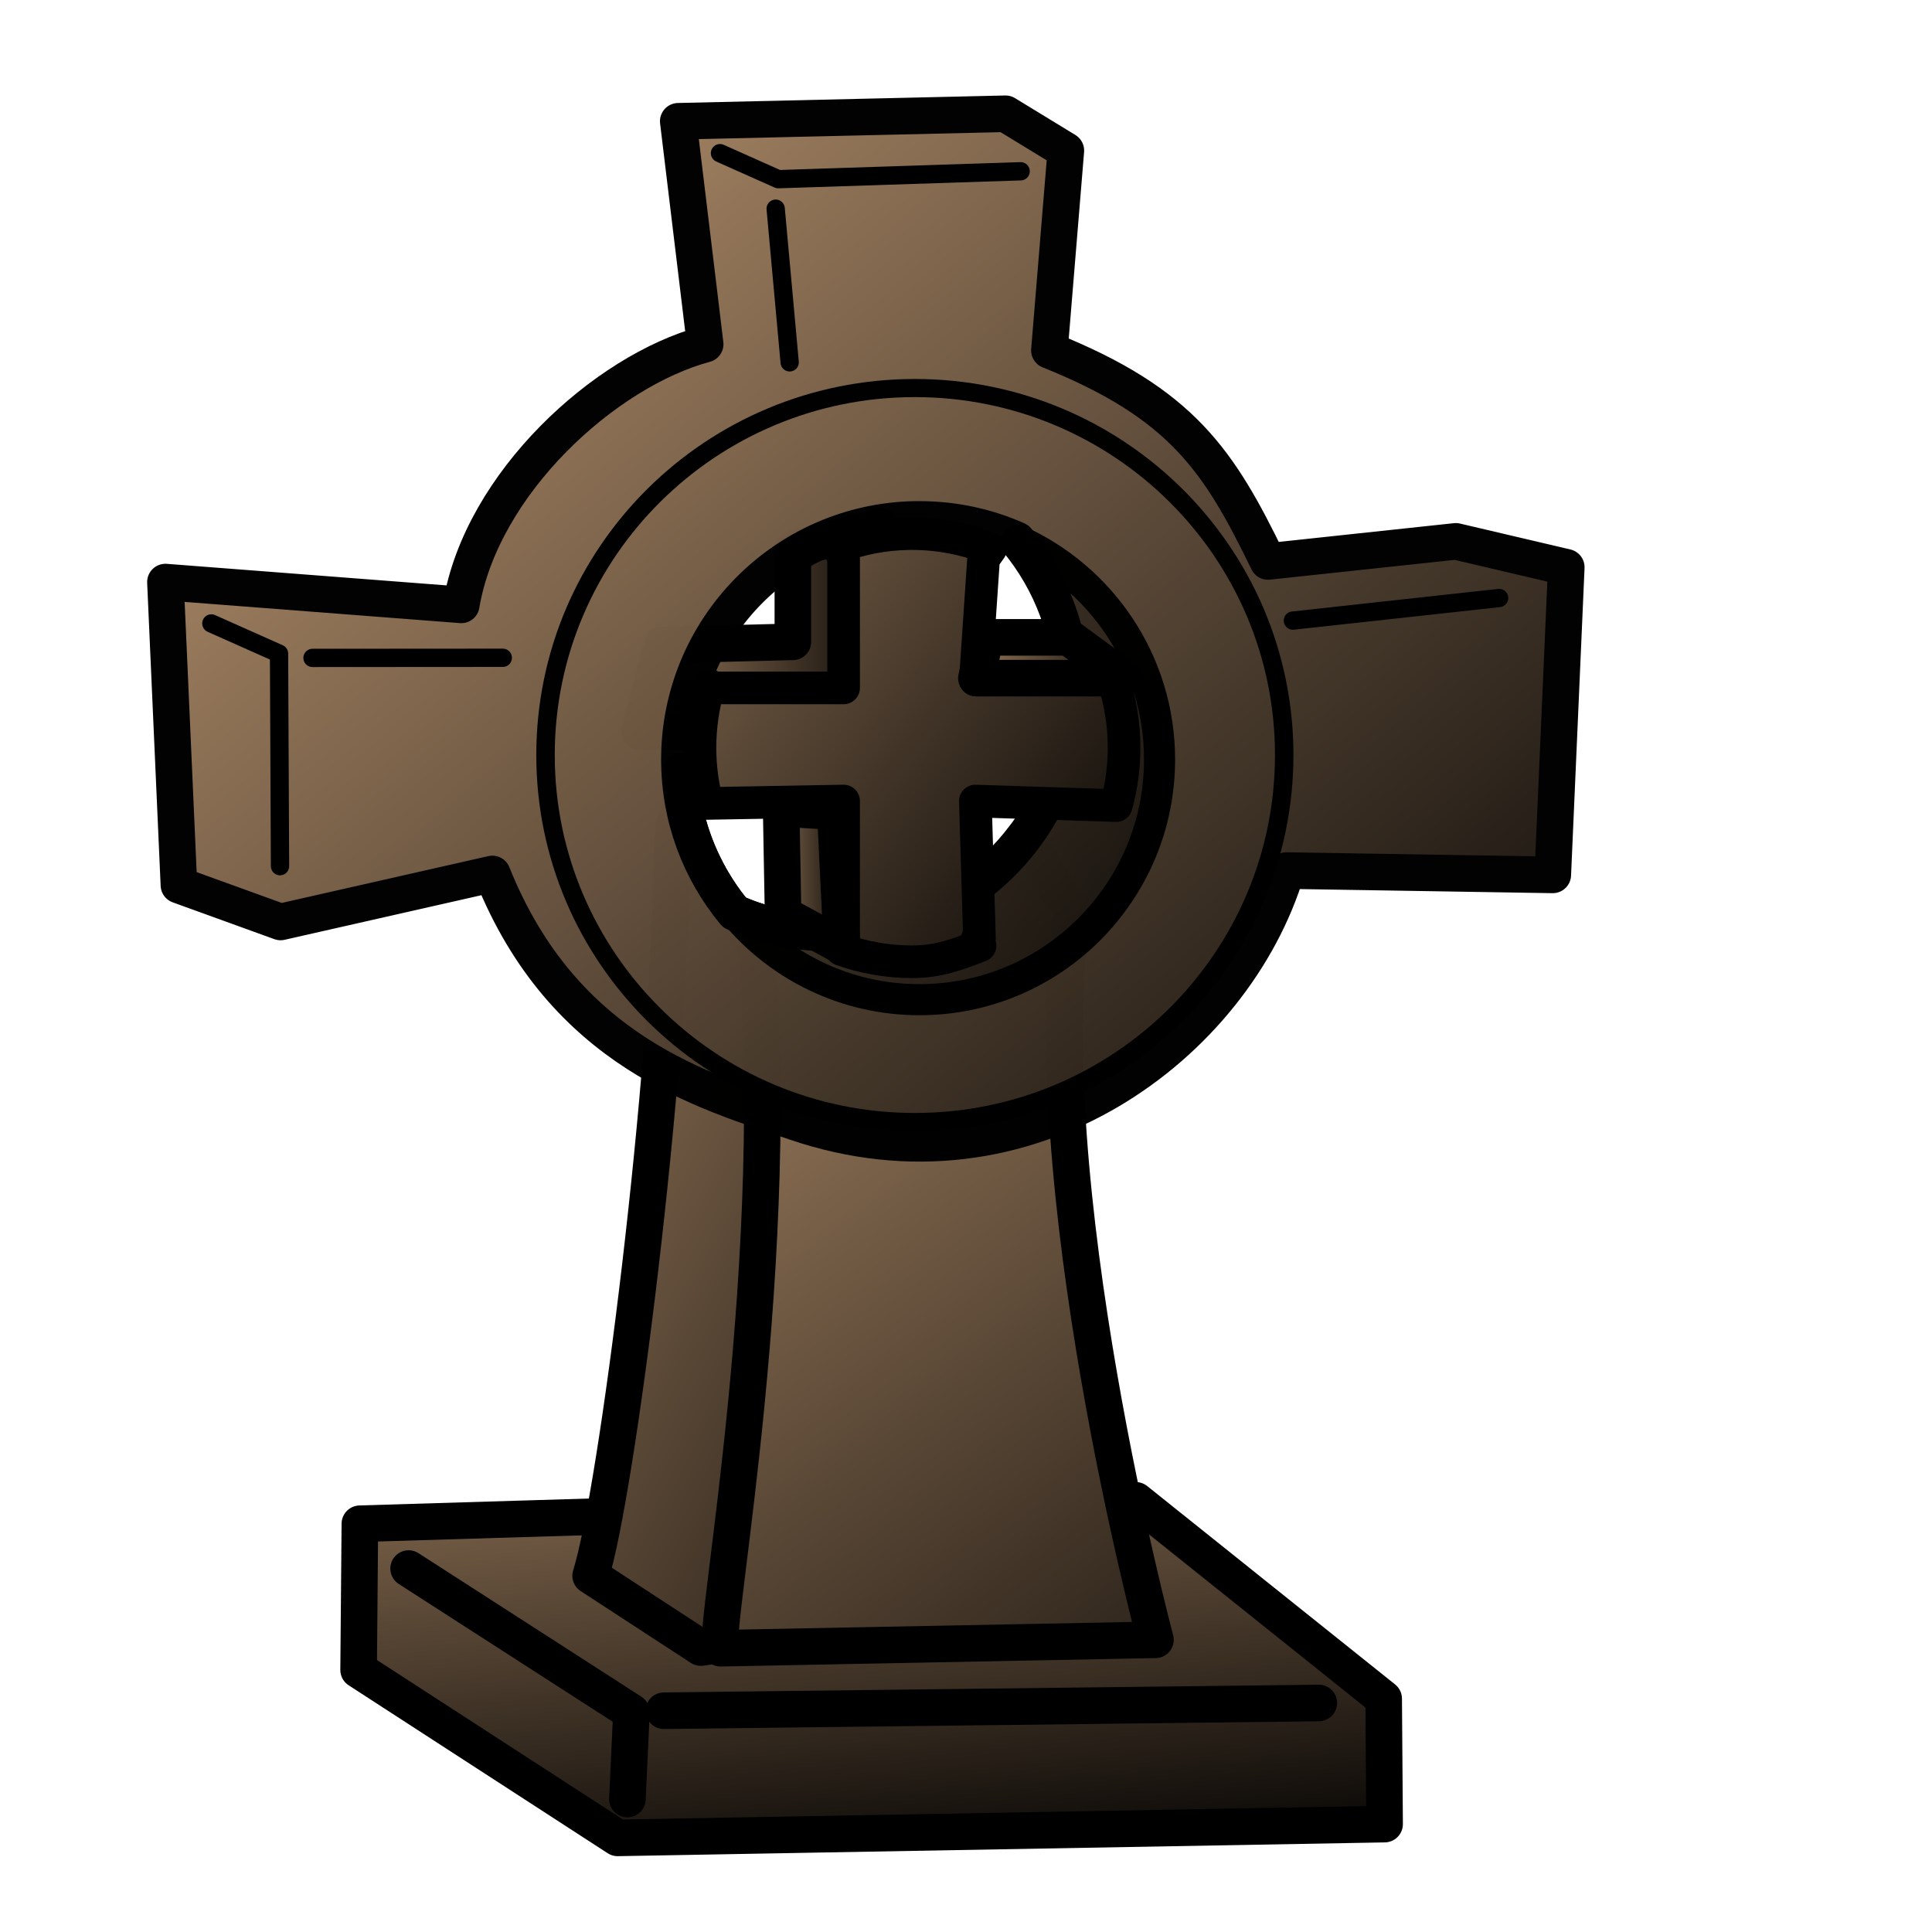
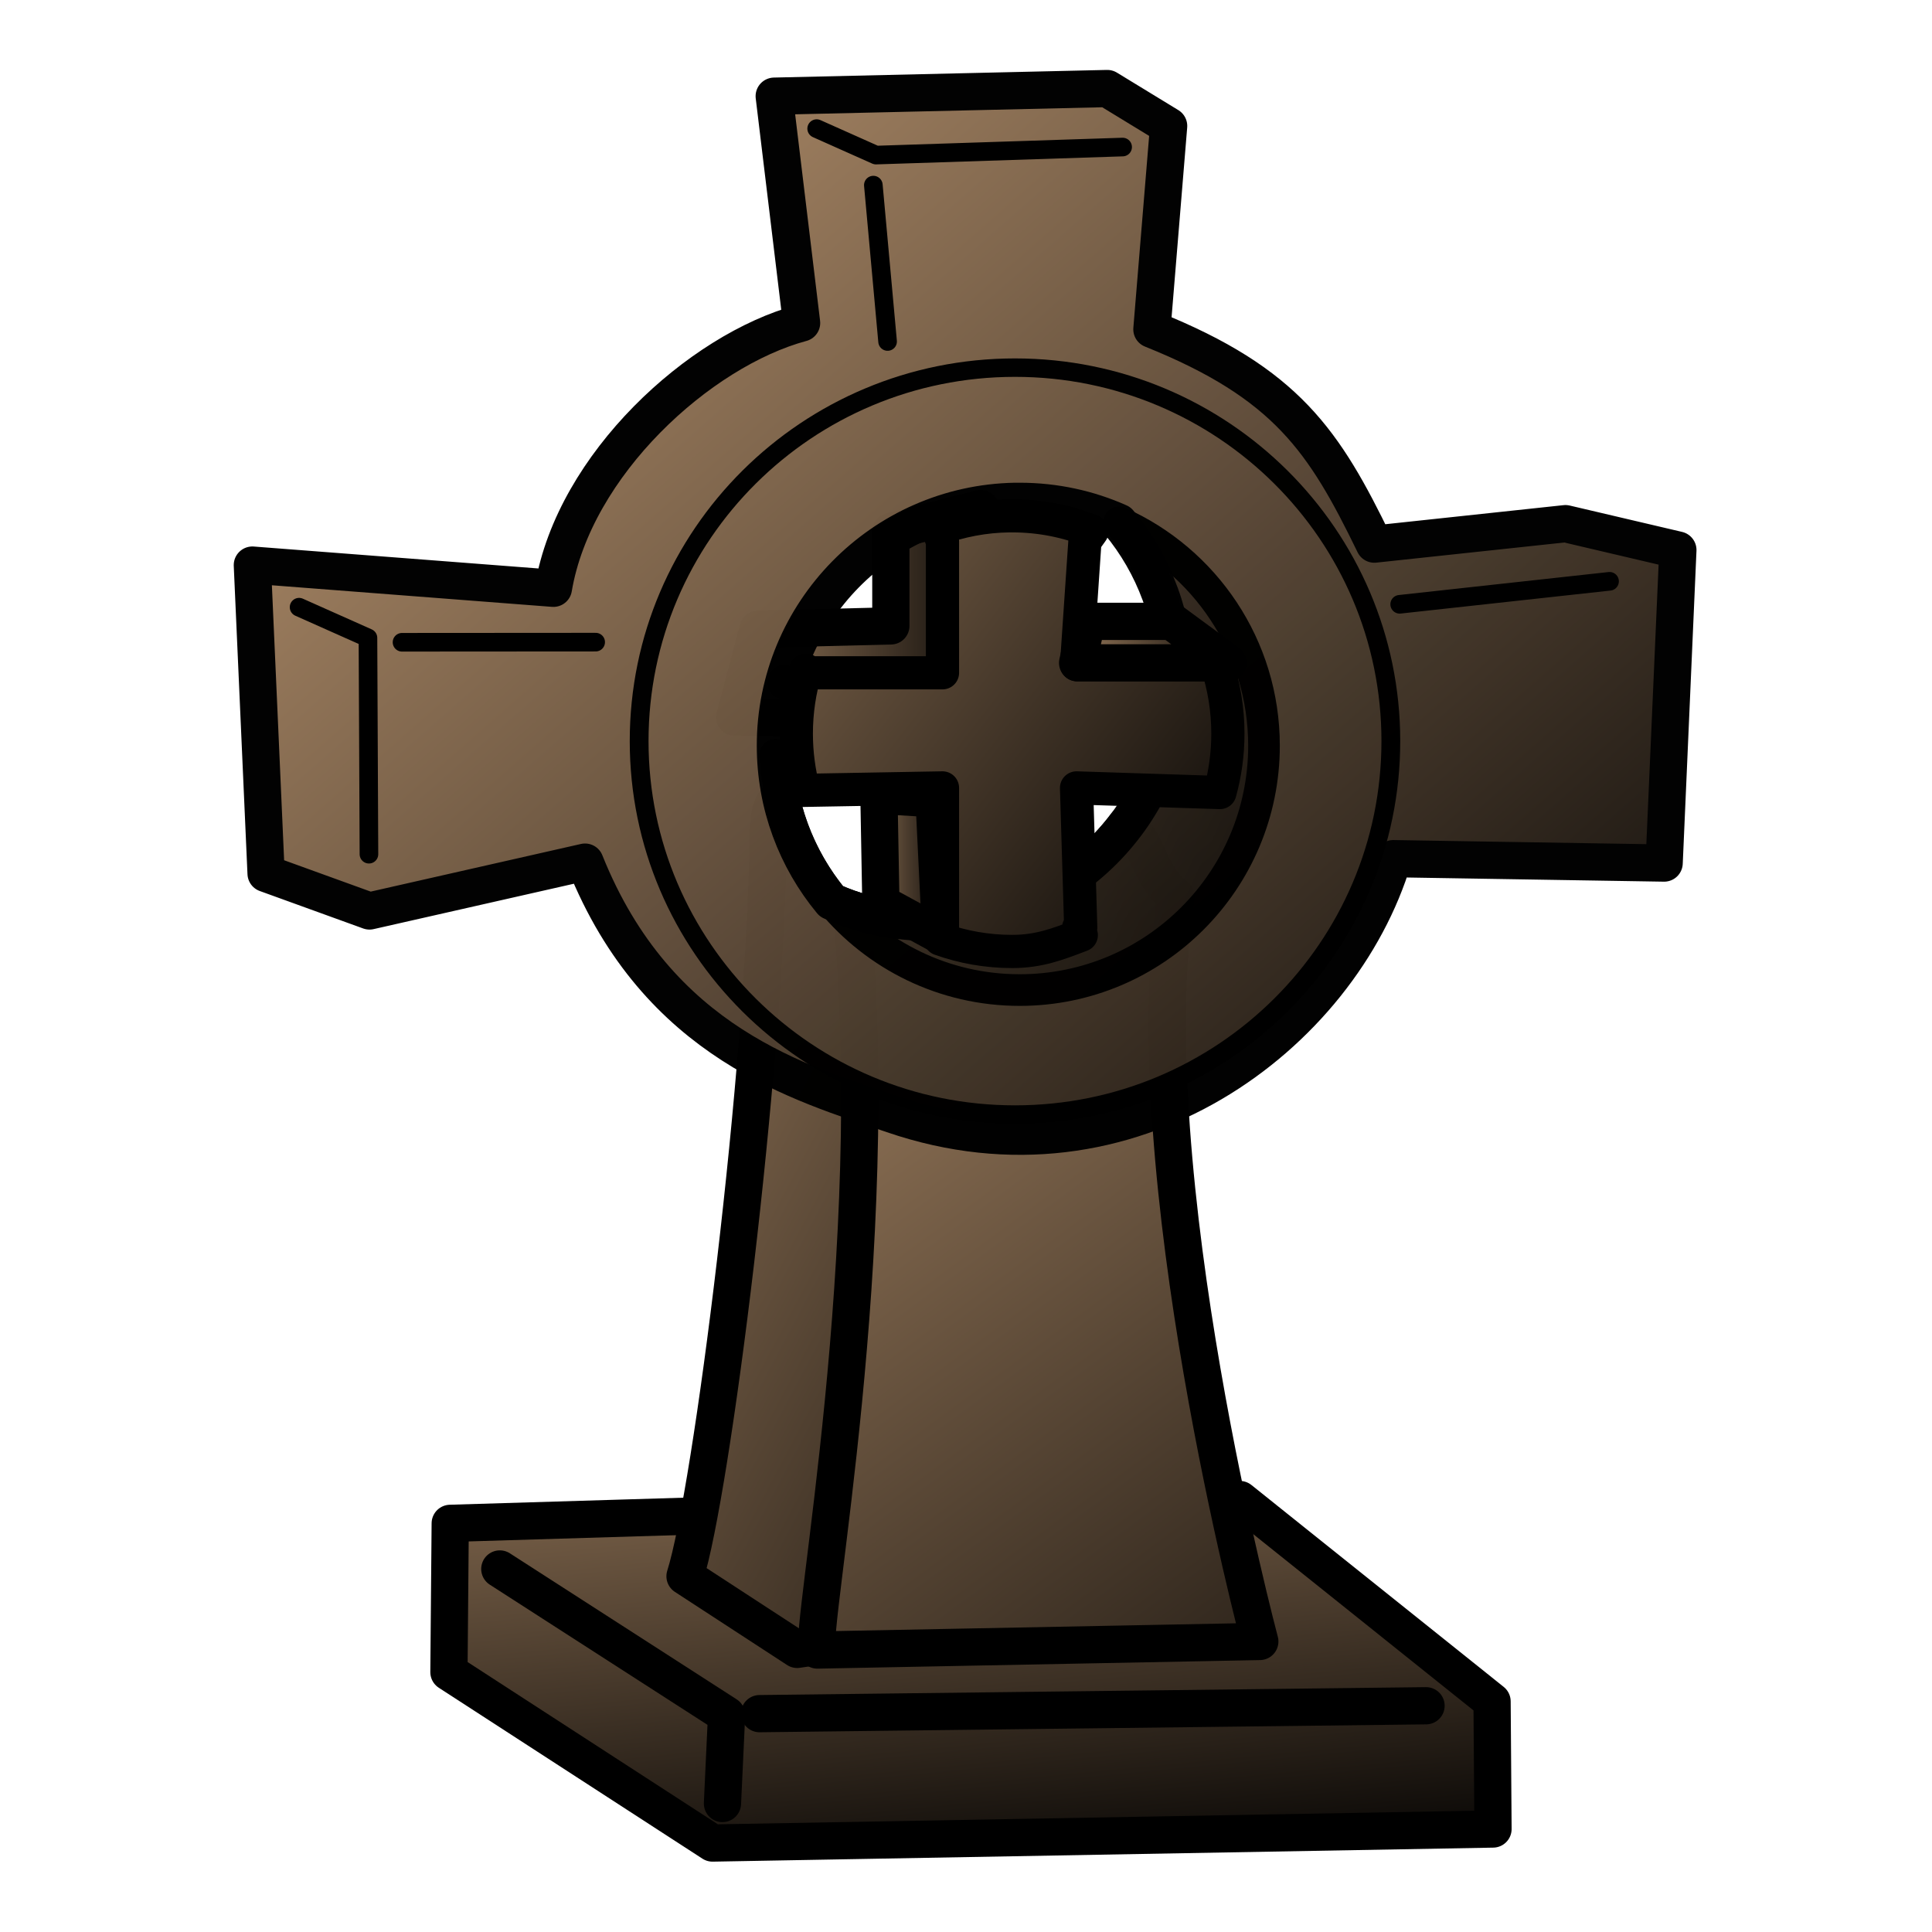
- <svg xmlns="http://www.w3.org/2000/svg" xmlns:xlink="http://www.w3.org/1999/xlink" overflow="hidden" viewBox="34 31 866 866" id="svg36220" version="1.0">
+ <svg xmlns="http://www.w3.org/2000/svg" xmlns:xlink="http://www.w3.org/1999/xlink" overflow="hidden" viewBox="-3 43 851 851" id="svg36220" version="1.0">
  <defs id="defs36222">
    <linearGradient id="linearGradient3347">
      <stop style="stop-color:black;stop-opacity:1;" offset="0" id="stop3349" />
      <stop style="stop-color:black;stop-opacity:0;" offset="1" id="stop3351" />
    </linearGradient>
    <linearGradient id="linearGradient5175">
      <stop style="stop-color:#a08060;stop-opacity:1;" offset="0" id="stop5177" />
      <stop style="stop-color:#000000;stop-opacity:1;" offset="1" id="stop5179" />
    </linearGradient>
    <linearGradient xlink:href="#linearGradient5175" id="linearGradient2273" gradientUnits="userSpaceOnUse" x1="416.048" y1="150.13" x2="825.858" y2="861.172" gradientTransform="matrix(0.554147,0,0,0.70605,220.5202,262.6425)" />
    <linearGradient xlink:href="#linearGradient5175" id="linearGradient2277" gradientUnits="userSpaceOnUse" x1="128.101" y1="181.865" x2="740.295" y2="596.775" gradientTransform="matrix(0.554147,0,0,0.70605,195.0293,238.4564)" />
    <linearGradient xlink:href="#linearGradient5175" id="linearGradient2225" x1="474.405" y1="587.786" x2="504.644" y2="893.36" gradientUnits="userSpaceOnUse" gradientTransform="matrix(0.955393,0,0,0.955393,-3.85768,25.10482)" />
    <linearGradient xlink:href="#linearGradient3347" id="linearGradient3353" x1="749.649" y1="506.85" x2="297.939" y2="301.256" gradientUnits="userSpaceOnUse" gradientTransform="matrix(1.034709,0,0,1.015443,-11.547,-1.140841)" />
    <linearGradient xlink:href="#linearGradient5175" id="linearGradient3371" gradientUnits="userSpaceOnUse" x1="217.996" y1="116.564" x2="650.225" y2="599.485" gradientTransform="matrix(1.034709,0,0,1.015443,-11.19194,51.60242)" />
    <linearGradient xlink:href="#linearGradient5175" id="linearGradient3590" gradientUnits="userSpaceOnUse" gradientTransform="matrix(0.907934,0,0,0.88605,9.67439,93.71704)" x1="474.405" y1="587.786" x2="504.644" y2="893.36" />
    <linearGradient xlink:href="#linearGradient5175" id="linearGradient2267" x1="242.747" y1="227.951" x2="563.464" y2="472.007" gradientUnits="userSpaceOnUse" gradientTransform="matrix(0.922671,0,0,0.905491,35.69338,34.19809)" />
    <linearGradient xlink:href="#linearGradient5175" id="linearGradient3152" x1="313.026" y1="310.022" x2="436.507" y2="310.022" gradientUnits="userSpaceOnUse" gradientTransform="matrix(1.034709,0,0,1.015443,-11.547,-1.140841)" />
    <linearGradient xlink:href="#linearGradient5175" id="linearGradient3160" x1="379.495" y1="419.623" x2="420.95" y2="419.623" gradientUnits="userSpaceOnUse" gradientTransform="matrix(1.034709,0,0,1.015443,-18.8635,0.295213)" />
    <linearGradient xlink:href="#linearGradient5175" id="linearGradient3170" x1="459" y1="322" x2="539" y2="322" gradientUnits="userSpaceOnUse" gradientTransform="matrix(1.034709,0,0,1.015443,-11.547,-1.140841)" />
  </defs>
  <g id="layer1">
    <path style="fill:url(#linearGradient3590);fill-opacity:1;fill-rule:evenodd;stroke:#000000;stroke-width:16.4;stroke-linecap:round;stroke-linejoin:round;stroke-miterlimit:4;stroke-dasharray:none;stroke-opacity:1" d="M 195.313,714 L 194.744,779.534 L 310.851,854.81 L 654.631,848.638 L 654.217,792.435 L 543.095,703.508 L 195.313,714 z " id="path2213" />
    <path style="fill:url(#linearGradient2277);fill-opacity:1;fill-rule:evenodd;stroke:#000000;stroke-width:16.4;stroke-linecap:round;stroke-linejoin:round;stroke-miterlimit:4;stroke-dasharray:none;stroke-opacity:1" d="M 340.901,393.962 C 337.476,395.42 335.523,400.64 335.404,410.336 C 334.137,513.809 310.457,700.388 298.736,737.308 L 348.144,769.517 L 521.943,744.036 C 521.943,744.036 460.134,546.696 393.833,448.51 C 383.057,447.199 372.762,444.296 363.212,440.037 C 352.36,426.926 344.568,411.21 340.901,393.962 z " id="path2275" />
    <path style="fill:url(#linearGradient2273);fill-opacity:1;fill-rule:evenodd;stroke:#000000;stroke-width:16.4;stroke-linecap:round;stroke-linejoin:round;stroke-miterlimit:4;stroke-dasharray:none;stroke-opacity:1" d="M 492.971,406.337 C 473.327,432.419 442.097,449.303 406.961,449.303 C 394.758,449.303 383.01,447.274 372.071,443.528 C 386.499,594.103 353.187,761.943 357.036,769.802 L 551.917,766.026 C 551.917,766.026 496.442,558.177 514.958,437.816 C 503.404,429.741 501.703,411.231 492.971,406.337 z " id="path1331" />
    <path style="fill:none;fill-opacity:0.75;fill-rule:evenodd;stroke:#000000;stroke-width:16.4;stroke-linecap:round;stroke-linejoin:round;stroke-miterlimit:4;stroke-dasharray:none;stroke-opacity:1" d="M 217.156,734.096 L 317.043,798.414 L 315.228,837.4" id="path2215" />
    <path style="fill:none;fill-opacity:0.75;fill-rule:evenodd;stroke:#000000;stroke-width:16.4;stroke-linecap:round;stroke-linejoin:round;stroke-miterlimit:4;stroke-dasharray:none;stroke-opacity:1" d="M 331.57,797.821 L 625.135,794.347" id="path2217" />
    <path style="fill:url(#linearGradient3152);fill-opacity:1;fill-rule:evenodd;stroke:#000000;stroke-width:16.4;stroke-linecap:round;stroke-linejoin:round;stroke-miterlimit:4;stroke-dasharray:none;stroke-opacity:1" d="M 330.865,320.131 L 389.397,318.695 L 389.397,277.049 L 428.906,266.997 L 431.833,360.34 L 320.622,358.904 L 330.865,320.131 z " id="path2271" />
    <path style="opacity:0.99;fill:url(#linearGradient3371);fill-opacity:1;fill-rule:evenodd;stroke:#000000;stroke-width:16.4;stroke-linecap:round;stroke-linejoin:round;stroke-miterlimit:4;stroke-dasharray:none;stroke-dashoffset:0;stroke-opacity:1" d="M 484.725,81.999 L 338.023,85.362 L 350.084,185.256 C 305.097,197.375 249.966,247.592 240.76,302.128 L 108.156,291.91 L 114.203,427.757 L 159.762,444.258 L 254.697,422.743 C 286.767,502.829 349.913,520.099 390.276,533.934 C 494.538,569.671 587.256,499.133 610.701,421.22 L 730.016,423.156 L 736.063,285.278 L 686.558,273.663 L 602.359,282.675 C 580.386,237.449 563.731,211.861 504.385,188.049 L 511.757,98.499 L 484.725,81.999 z M 444.081,263.826 C 444.31,263.822 444.53,263.829 444.76,263.826 C 445.222,263.82 445.686,263.826 446.15,263.826 C 461.722,263.826 476.532,267.131 489.899,273.092 C 505.314,291.718 514.57,315.616 514.57,341.666 C 514.57,401.082 466.361,449.303 406.961,449.303 C 391.389,449.303 376.579,445.998 363.212,440.037 C 347.797,421.411 338.54,397.514 338.54,371.463 C 338.54,312.742 385.638,264.935 444.081,263.826 z " id="path3341" />
    <path style="opacity:0.99;fill:none;fill-opacity:1;fill-rule:evenodd;stroke:#000000;stroke-width:8;stroke-linecap:round;stroke-linejoin:round;stroke-miterlimit:4;stroke-dasharray:none;stroke-dashoffset:0;stroke-opacity:1" id="path2446" d="M 562 321 A 160 162 0 1 1  242,321 A 160 162 0 1 1  562 321 z" transform="matrix(1.034709,0,0,1.015443,28.12701,43.47887)" />
    <path style="fill:none;fill-opacity:1;fill-rule:evenodd;stroke:#000000;stroke-width:8.2;stroke-linecap:round;stroke-linejoin:round;stroke-miterlimit:4;stroke-dasharray:none;stroke-opacity:1" d="M 356.725,99.655 L 382.849,111.313 L 491.49,107.772" id="path3329" />
    <path style="opacity:0.99;fill:url(#linearGradient3353);fill-opacity:1;fill-rule:evenodd;stroke:#000000;stroke-width:13.939;stroke-linecap:round;stroke-linejoin:round;stroke-miterlimit:4;stroke-dasharray:none;stroke-dashoffset:0;stroke-opacity:1" d="M 489.899,273.092 C 505.314,291.718 514.57,315.616 514.57,341.666 C 514.57,401.082 466.361,449.303 406.961,449.303 C 391.389,449.303 376.579,445.998 363.212,440.037 C 382.955,463.893 412.794,479.1 446.15,479.1 C 505.551,479.1 553.76,430.879 553.76,371.463 C 553.76,327.624 527.521,289.869 489.899,273.092 z M 342.388,342.872 C 342.291,343.225 342.191,343.565 342.097,343.919 C 342.19,343.568 342.292,343.222 342.388,342.872 z M 338.605,375.43 C 338.612,375.629 338.629,375.834 338.637,376.033 C 338.629,375.831 338.612,375.632 338.605,375.43 z M 338.637,376.318 C 338.646,376.517 338.66,376.723 338.67,376.921 C 338.66,376.72 338.646,376.52 338.637,376.318 z M 338.67,377.016 C 338.679,377.191 338.692,377.35 338.702,377.524 C 338.693,377.353 338.678,377.188 338.67,377.016 z M 338.896,380.221 C 338.911,380.4 338.913,380.583 338.928,380.761 C 338.913,380.584 338.91,380.399 338.896,380.221 z M 339.09,382.474 C 339.125,382.82 339.181,383.146 339.219,383.49 C 339.181,383.149 339.125,382.816 339.09,382.474 z M 339.446,385.648 C 339.468,385.82 339.519,385.984 339.543,386.155 C 339.519,385.98 339.469,385.823 339.446,385.648 z M 346.139,411.224 C 346.179,411.324 346.196,411.442 346.236,411.541 C 346.193,411.435 346.182,411.331 346.139,411.224 z M 359.429,435.182 C 359.524,435.312 359.623,435.434 359.72,435.563 C 359.624,435.434 359.524,435.311 359.429,435.182 z " id="path3345" />
    <path style="fill:none;fill-opacity:1;fill-rule:evenodd;stroke:#000000;stroke-width:8.2;stroke-linecap:round;stroke-linejoin:round;stroke-miterlimit:4;stroke-dasharray:none;stroke-opacity:1" d="M 128.739,310.453 L 159.077,323.978 L 159.513,419.253" id="path3357" />
    <path style="fill:none;fill-opacity:1;fill-rule:evenodd;stroke:#000000;stroke-width:8.2;stroke-linecap:round;stroke-linejoin:round;stroke-miterlimit:4;stroke-dasharray:none;stroke-opacity:1" d="M 613.528,309.178 L 705.969,299.051" id="path3365" />
    <path style="fill:url(#linearGradient2267);fill-opacity:1;fill-rule:evenodd;stroke:#000000;stroke-width:14.625;stroke-linecap:round;stroke-linejoin:round;stroke-miterlimit:4;stroke-dasharray:none;stroke-opacity:1" d="M 441.582,270.192 C 430.524,270.333 419.91,272.401 410.067,276.049 L 412.143,281.397 L 412.143,339.348 L 353.092,339.348 L 351.881,338.132 C 349.201,346.996 347.758,356.399 347.758,366.145 C 347.758,374.786 348.891,383.165 351.016,391.131 L 412.143,390.056 L 412.143,455.251 L 411.163,456.638 C 421.062,460.167 431.731,462.099 442.822,462.099 C 454.641,462.099 462.838,458.899 473.28,454.915 L 472.117,451.629 L 473.039,451.629 L 471.194,390.056 L 534.339,392.093 C 536.633,383.839 537.857,375.136 537.857,366.145 C 537.857,355.516 536.15,345.285 532.984,335.726 L 471.194,335.726 L 474.885,281.397 L 478.027,277.011 C 467.134,272.618 455.263,270.192 442.822,270.192 C 442.412,270.192 441.991,270.186 441.582,270.192 z " id="path1369" />
    <path style="fill:url(#linearGradient3160);fill-opacity:1;fill-rule:evenodd;stroke:#000000;stroke-width:16.4;stroke-linecap:round;stroke-linejoin:round;stroke-miterlimit:4;stroke-dasharray:none;stroke-opacity:1" d="M 384.15,393.369 L 385.007,440.759 L 411.347,455.12 L 408.42,394.805 L 384.15,393.369 z " id="path2269" />
    <path style="fill:url(#linearGradient3170);fill-opacity:1;fill-rule:evenodd;stroke:#000000;stroke-width:16.4;stroke-linecap:round;stroke-linejoin:round;stroke-miterlimit:4;stroke-dasharray:none;stroke-opacity:1" d="M 475.801,316.693 C 483.044,316.693 513.051,316.693 513.051,316.693 L 537.884,334.971 L 471.662,334.971 L 475.801,316.693 z " id="path3162" />
    <path style="fill:none;fill-opacity:1;fill-rule:evenodd;stroke:#000000;stroke-width:8.2;stroke-linecap:round;stroke-linejoin:round;stroke-miterlimit:4;stroke-dasharray:none;stroke-opacity:1" d="M 387.961,193.414 L 381.687,124.541" id="path3172" />
    <path style="fill:none;fill-opacity:1;fill-rule:evenodd;stroke:#000000;stroke-width:8.2;stroke-linecap:round;stroke-linejoin:round;stroke-miterlimit:4;stroke-dasharray:none;stroke-opacity:1" d="M 259.374,325.846 L 174.082,325.903" id="path3174" />
  </g>
</svg>
